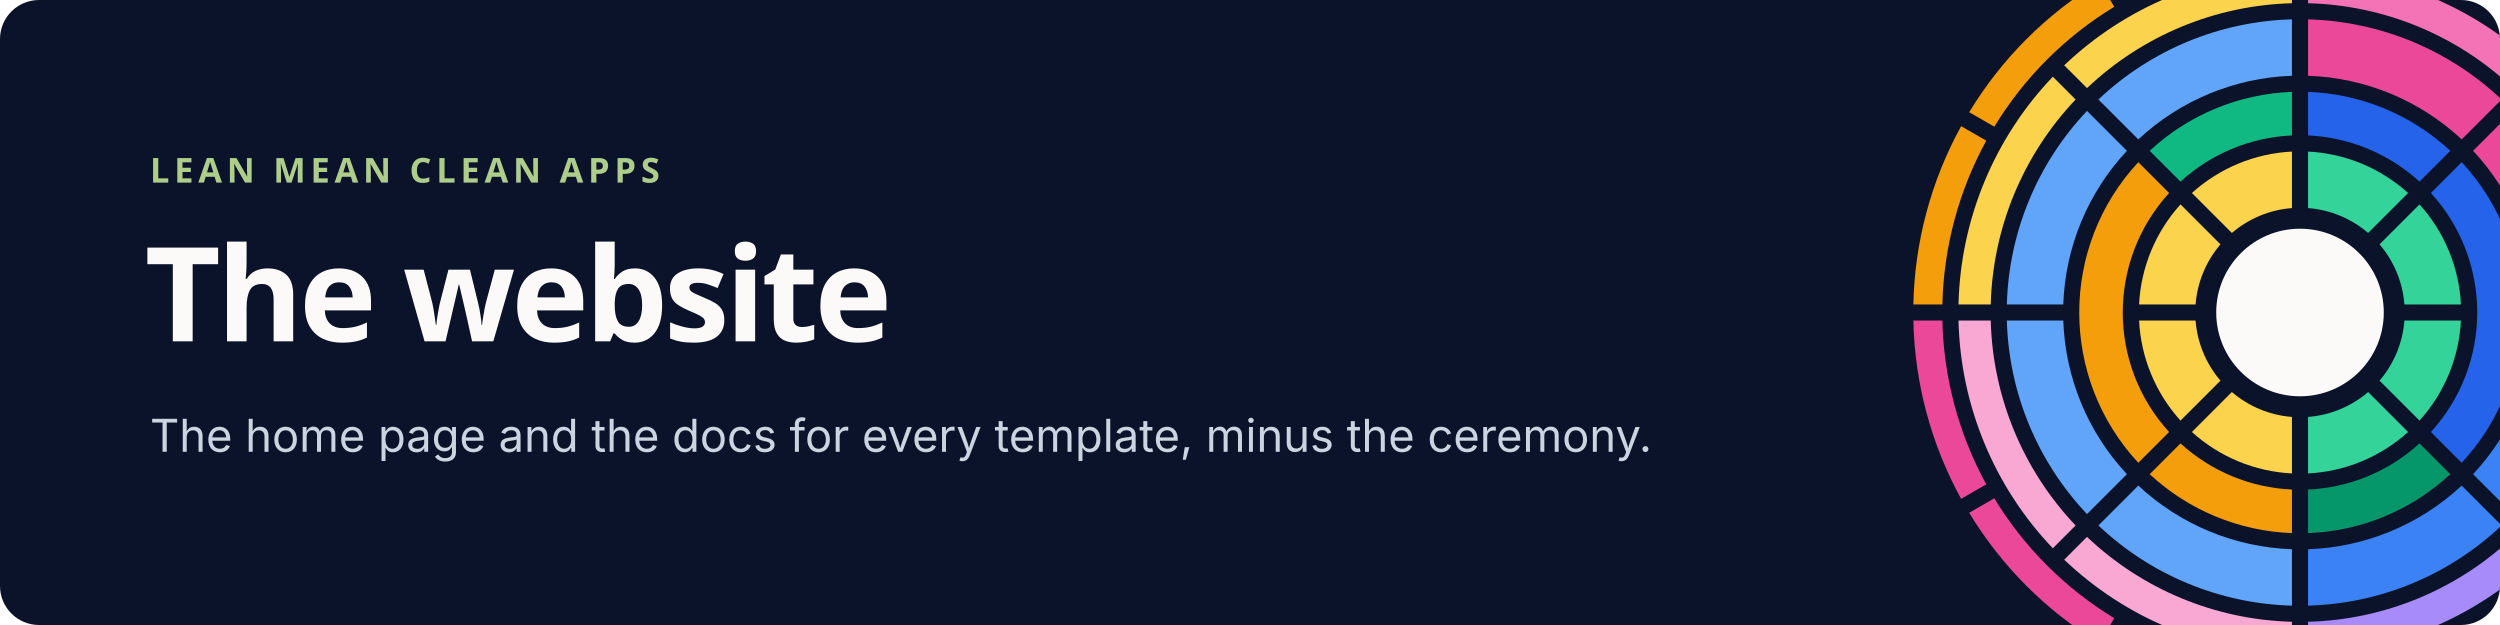
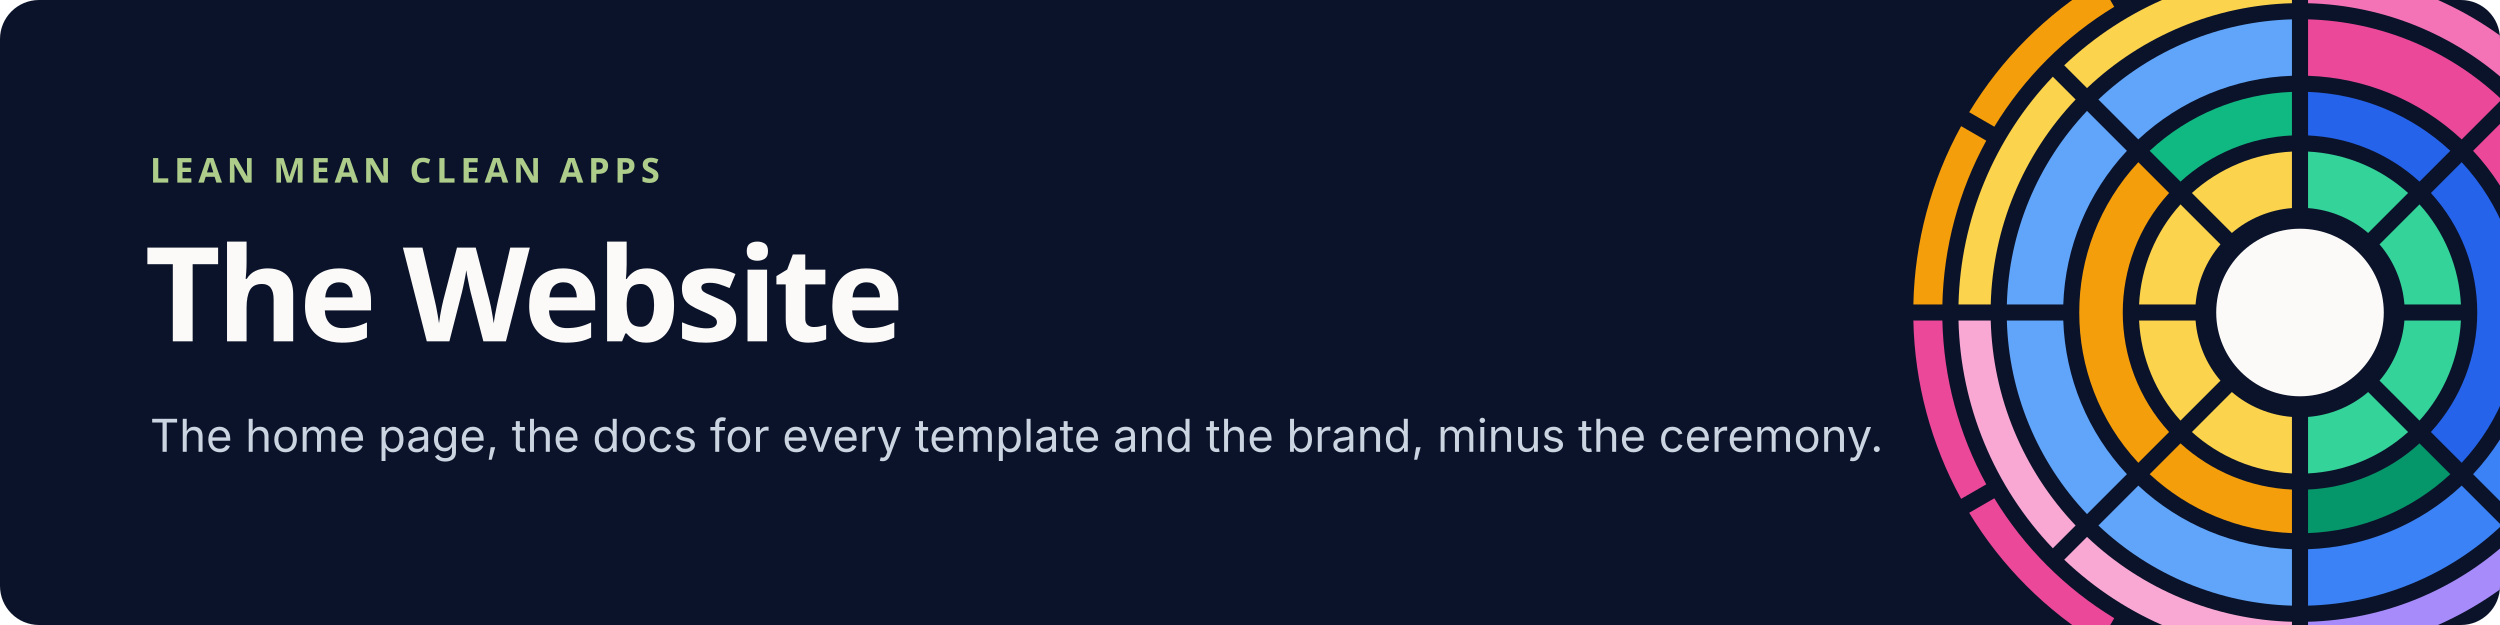
- <svg xmlns="http://www.w3.org/2000/svg" viewBox="0 0 1280 320" width="1280" height="320" role="img" aria-label="The website. The home page and the docs for every template, minus the ceremony.">
+ <svg xmlns="http://www.w3.org/2000/svg" viewBox="0 0 1280 320" width="1280" height="320" role="img" aria-label="The Website. The home page, the docs for every template and the brand, minus the ceremony.">
  <clipPath id="frame">
    <rect width="1280" height="320" rx="20" />
  </clipPath>
  <g clip-path="url(#frame)">
    <g id="background">
      <rect width="1280" height="320" fill="#0B132A" />
    </g>
    <g id="logo">
      <g transform="translate(966.4 -51.2) scale(0.4125)">
        <path d="M522 32.1A480 480 0 0 1 743.29 91.4L725.28 122.58A444 444 0 0 0 522 68.11Z" fill="#DB2777" />
        <path d="M760.61 101.4A480 480 0 0 1 922.6 263.39L891.42 281.4A444 444 0 0 0 742.6 132.58Z" fill="#DB2777" />
        <path d="M932.6 280.71A480 480 0 0 1 991.9 502L955.89 502A444 444 0 0 0 901.42 298.72Z" fill="#DB2777" />
        <path d="M991.9 522A480 480 0 0 1 932.6 743.29L901.42 725.28A444 444 0 0 0 955.89 522Z" fill="#7C3AED" />
        <path d="M922.6 760.61A480 480 0 0 1 760.61 922.6L742.6 891.42A444 444 0 0 0 891.42 742.6Z" fill="#7C3AED" />
        <path d="M743.29 932.6A480 480 0 0 1 522 991.9L522 955.89A444 444 0 0 0 725.28 901.42Z" fill="#7C3AED" />
        <path d="M502 991.9A480 480 0 0 1 280.71 932.6L298.72 901.42A444 444 0 0 0 502 955.89Z" fill="#EC4899" />
        <path d="M263.39 922.6A480 480 0 0 1 101.4 760.61L132.58 742.6A444 444 0 0 0 281.4 891.42Z" fill="#EC4899" />
        <path d="M91.4 743.29A480 480 0 0 1 32.1 522L68.11 522A444 444 0 0 0 122.58 725.28Z" fill="#EC4899" />
        <path d="M32.1 502A480 480 0 0 1 91.4 280.71L122.58 298.72A444 444 0 0 0 68.11 502Z" fill="#F59E0B" />
        <path d="M101.4 263.39A480 480 0 0 1 263.39 101.4L281.4 132.58A444 444 0 0 0 132.58 281.4Z" fill="#F59E0B" />
        <path d="M280.71 91.4A480 480 0 0 1 502 32.1L502 68.11A444 444 0 0 0 298.72 122.58Z" fill="#F59E0B" />
        <path d="M522 88.12A424 424 0 0 1 804.66 205.2L776.37 233.49A384 384 0 0 0 522 128.13Z" fill="#F472B6" />
        <path d="M818.8 219.34A424 424 0 0 1 935.88 502L895.87 502A384 384 0 0 0 790.51 247.63Z" fill="#F472B6" />
        <path d="M935.88 522A424 424 0 0 1 818.8 804.66L790.51 776.37A384 384 0 0 0 895.87 522Z" fill="#A78BFA" />
        <path d="M804.66 818.8A424 424 0 0 1 522 935.88L522 895.87A384 384 0 0 0 776.37 790.51Z" fill="#A78BFA" />
        <path d="M502 935.88A424 424 0 0 1 219.34 818.8L247.63 790.51A384 384 0 0 0 502 895.87Z" fill="#F9A8D4" />
        <path d="M205.2 804.66A424 424 0 0 1 88.12 522L128.13 522A384 384 0 0 0 233.49 776.37Z" fill="#F9A8D4" />
        <path d="M88.12 502A424 424 0 0 1 205.2 219.34L233.49 247.63A384 384 0 0 0 128.13 502Z" fill="#FCD34D" />
        <path d="M219.34 205.2A424 424 0 0 1 502 88.12L502 128.13A384 384 0 0 0 247.63 233.49Z" fill="#FCD34D" />
        <path d="M522 148.14A364 364 0 0 1 762.22 247.64L712.7 297.16A294 294 0 0 0 522 218.17Z" fill="#EC4899" />
        <path d="M776.36 261.78A364 364 0 0 1 875.86 502L805.83 502A294 294 0 0 0 726.84 311.3Z" fill="#EC4899" />
        <path d="M875.86 522A364 364 0 0 1 776.36 762.22L726.84 712.7A294 294 0 0 0 805.83 522Z" fill="#3B82F6" />
        <path d="M762.22 776.36A364 364 0 0 1 522 875.86L522 805.83A294 294 0 0 0 712.7 726.84Z" fill="#3B82F6" />
        <path d="M502 875.86A364 364 0 0 1 261.78 776.36L311.3 726.84A294 294 0 0 0 502 805.83Z" fill="#60A5FA" />
        <path d="M247.64 762.22A364 364 0 0 1 148.14 522L218.17 522A294 294 0 0 0 297.16 712.7Z" fill="#60A5FA" />
        <path d="M148.14 502A364 364 0 0 1 247.64 261.78L297.16 311.3A294 294 0 0 0 218.17 502Z" fill="#60A5FA" />
        <path d="M261.78 247.64A364 364 0 0 1 502 148.14L502 218.17A294 294 0 0 0 311.3 297.16Z" fill="#60A5FA" />
        <path d="M522 238.18A274 274 0 0 1 698.55 311.31L660.33 349.53A220 220 0 0 0 522 292.23Z" fill="#2563EB" />
        <path d="M712.69 325.45A274 274 0 0 1 712.69 698.55L674.47 660.33A220 220 0 0 0 674.47 363.67Z" fill="#2563EB" />
        <path d="M698.55 712.69A274 274 0 0 1 522 785.82L522 731.77A220 220 0 0 0 660.33 674.47Z" fill="#059669" />
        <path d="M502 785.82A274 274 0 0 1 325.45 712.69L363.67 674.47A220 220 0 0 0 502 731.77Z" fill="#F59E0B" />
        <path d="M311.31 698.55A274 274 0 0 1 311.31 325.45L349.53 363.67A220 220 0 0 0 349.53 660.33Z" fill="#F59E0B" />
        <path d="M325.45 311.31A274 274 0 0 1 502 238.18L502 292.23A220 220 0 0 0 363.67 349.53Z" fill="#10B981" />
        <path d="M522 312.25A200 200 0 0 1 646.17 363.68L596.58 413.28A130 130 0 0 0 522 382.39Z" fill="#34D399" />
        <path d="M660.32 377.83A200 200 0 0 1 711.75 502L641.61 502A130 130 0 0 0 610.72 427.42Z" fill="#34D399" />
        <path d="M711.75 522A200 200 0 0 1 660.32 646.17L610.72 596.58A130 130 0 0 0 641.61 522Z" fill="#34D399" />
        <path d="M646.17 660.32A200 200 0 0 1 522 711.75L522 641.61A130 130 0 0 0 596.58 610.72Z" fill="#34D399" />
        <path d="M502 711.75A200 200 0 0 1 377.83 660.32L427.42 610.72A130 130 0 0 0 502 641.61Z" fill="#FCD34D" />
        <path d="M363.68 646.17A200 200 0 0 1 312.25 522L382.39 522A130 130 0 0 0 413.28 596.58Z" fill="#FCD34D" />
        <path d="M312.25 502A200 200 0 0 1 363.68 377.83L413.28 427.42A130 130 0 0 0 382.39 502Z" fill="#FCD34D" />
        <path d="M377.83 363.68A200 200 0 0 1 502 312.25L502 382.39A130 130 0 0 0 427.42 413.28Z" fill="#FCD34D" />
        <circle cx="512" cy="512" r="104" fill="#FBFAF8" />
      </g>
    </g>
    <g id="kicker">
      <text x="76.8" y="93.49" fill="#AECD8A" font-family="JetBrains Mono" font-weight="600" font-size="17.6" letter-spacing="2.46">LEAN MEAN CLEAN APPS</text>
    </g>
    <g id="title">
-       <text x="74.11" y="174.77" fill="#FBFAF8" font-family="Bricolage Grotesque" font-weight="800" font-size="67.2" letter-spacing="-2.02">The website</text>
+       <text x="74.11" y="174.77" fill="#FBFAF8" font-family="Bricolage Grotesque" font-weight="800" font-size="67.2" letter-spacing="-2.02">The Website</text>
    </g>
    <g id="tagline">
-       <text x="76.8" y="231.31" fill="#CBD5E1" font-family="Inter" font-weight="400" font-size="23.2">The home page and the docs for every template, minus the ceremony.</text>
+       <text x="76.8" y="231.31" fill="#CBD5E1" font-family="Inter" font-weight="400" font-size="23.2">The home page, the docs for every template and the brand, minus the ceremony.</text>
    </g>
  </g>
</svg>
